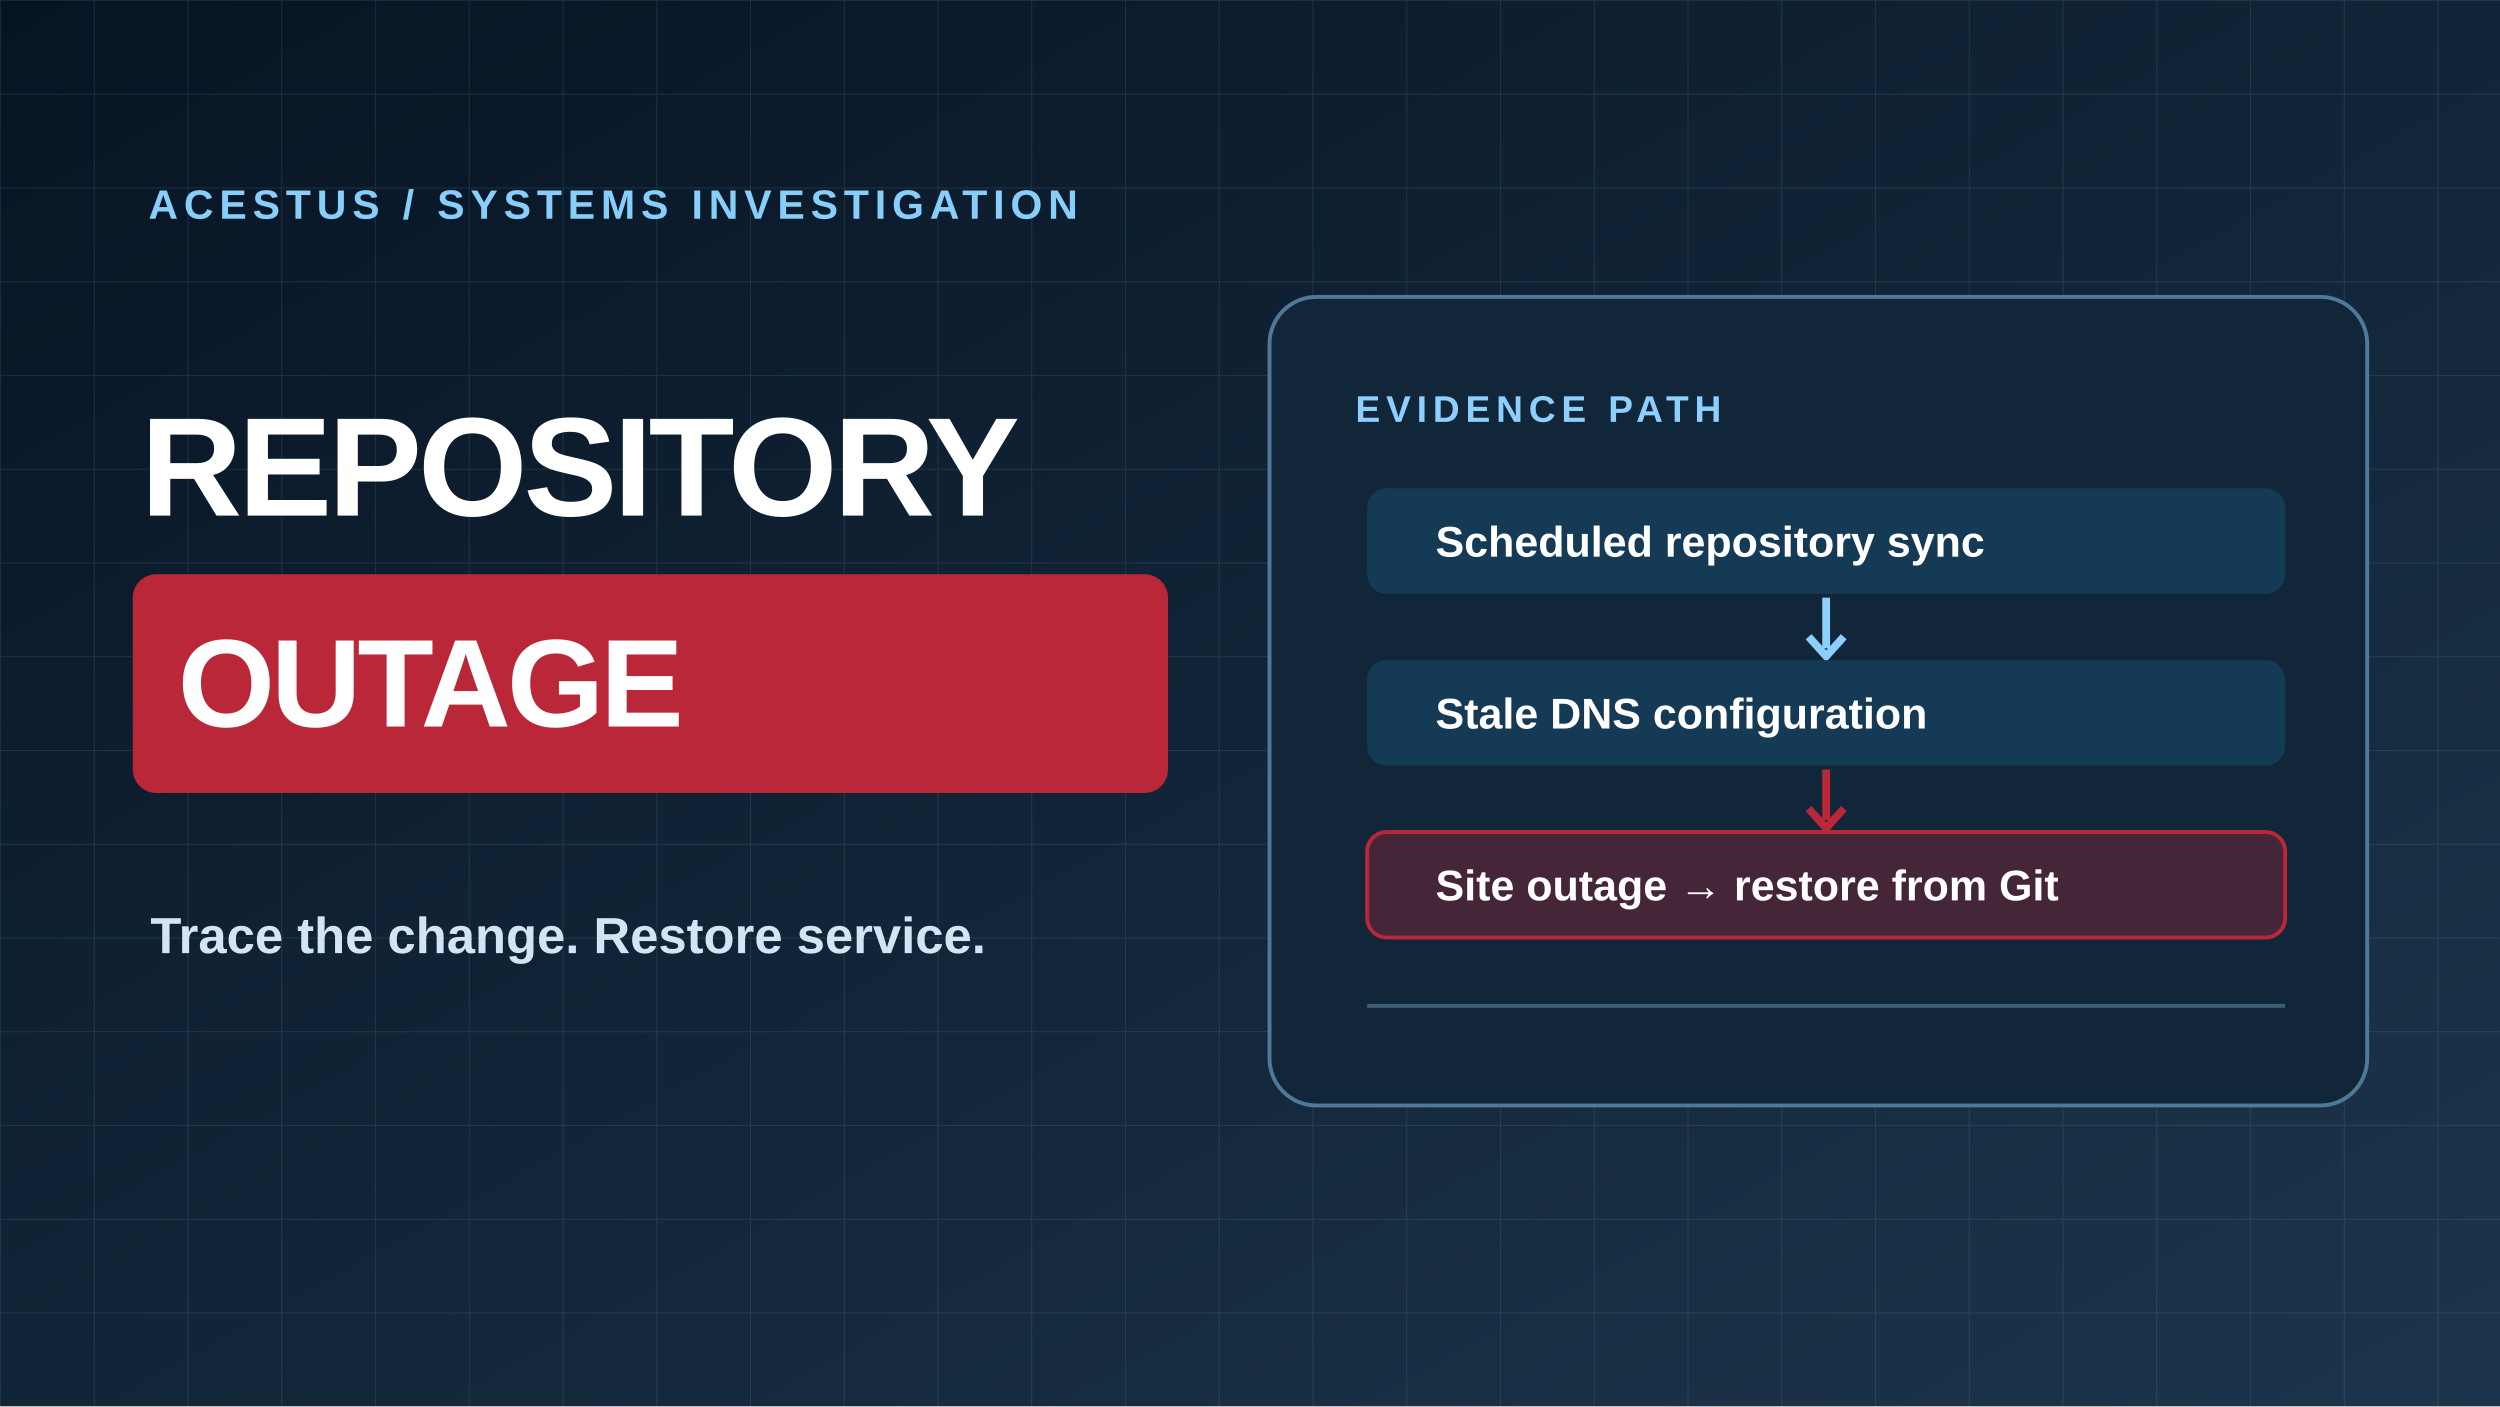
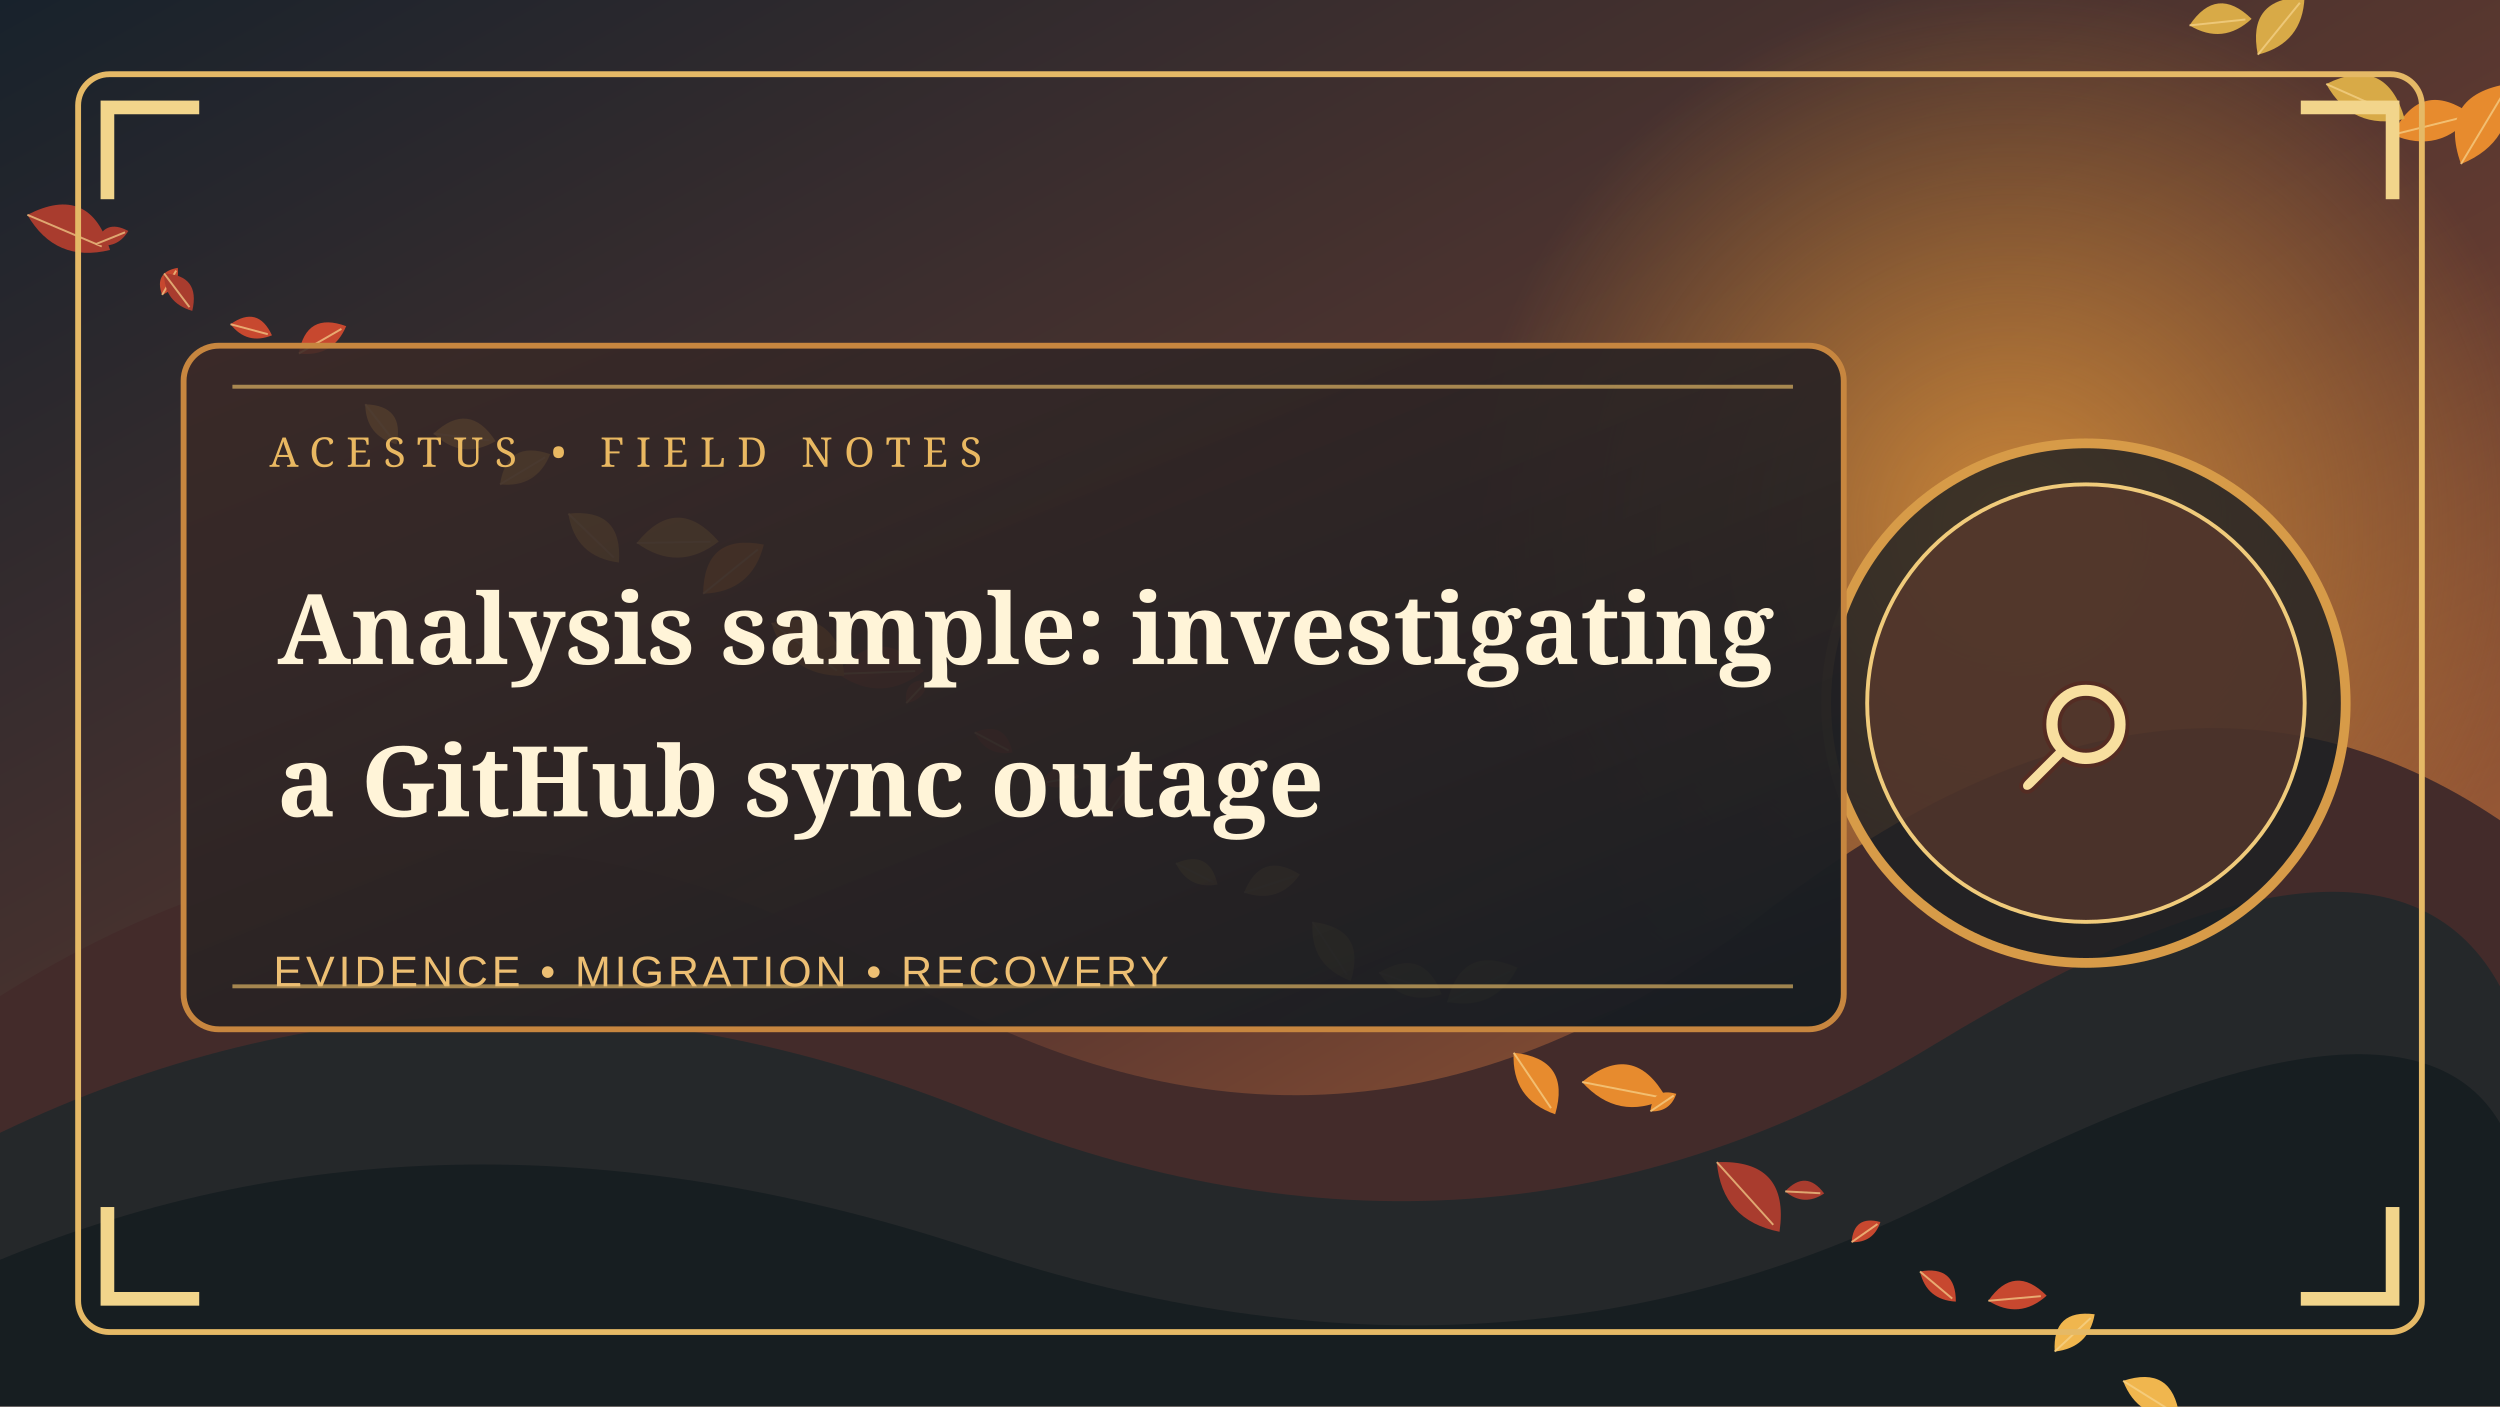
- <svg xmlns="http://www.w3.org/2000/svg" viewBox="0 0 1280 720" width="1280" height="720" role="img" aria-labelledby="title">
+ <svg xmlns="http://www.w3.org/2000/svg" width="1280" height="720" viewBox="0 0 1280 720">
  <defs>
-     <linearGradient id="background" x2="1" y2="1">
-       <stop stop-color="#071423" />
-       <stop offset="1" stop-color="#1c354c" />
+     <linearGradient id="sky" y2="1">
+       <stop stop-color="#18222c" />
+       <stop offset=".58" stop-color="#613a30" />
+       <stop offset="1" stop-color="#cb753a" />
    </linearGradient>
-     <pattern id="grid" width="48" height="48" patternUnits="userSpaceOnUse">
-       <path d="M48 0H0V48" fill="none" stroke="#a9c8e6" stroke-opacity=".12" />
-     </pattern>
+     <linearGradient id="panel" y2="1">
+       <stop stop-color="#3c2a27" stop-opacity=".87" />
+       <stop offset="1" stop-color="#161c21" stop-opacity=".98" />
+     </linearGradient>
+     <radialGradient id="sun">
+       <stop stop-color="#f6a63c" stop-opacity=".7" />
+       <stop offset="1" stop-color="#f6a63c" stop-opacity="0" />
+     </radialGradient>
  </defs>
-   <rect width="1280" height="720" fill="url(#background)" />
-   <rect width="1280" height="720" fill="url(#grid)" />
-   <g font-family="Arial, Helvetica, sans-serif" font-weight="700">
-     <text x="76" y="112" fill="#87cffa" font-size="21" letter-spacing="3">ACESTUS / SYSTEMS INVESTIGATION</text>
-     <text x="72" y="264" fill="#fff" font-size="72" letter-spacing="-2">REPOSITORY</text>
-     <rect x="68" y="294" width="530" height="112" rx="12" fill="#b92739" />
-     <text x="91" y="372" fill="#fff" font-size="64" letter-spacing="-2">OUTAGE</text>
-     <text x="77" y="488" fill="#d3e5f5" font-size="26">Trace the change. Restore service.</text>
-     <rect x="650" y="152" width="562" height="414" rx="24" fill="#12263a" stroke="#507898" stroke-width="2" />
-     <text x="694" y="216" fill="#8dcfff" font-size="19" letter-spacing="3">EVIDENCE PATH</text>
-     <rect x="700" y="250" width="470" height="54" rx="10" fill="#153a55" />
-     <text x="735" y="285" fill="#fff" font-size="22">Scheduled repository sync</text>
-     <path d="M935 306v26" stroke="#8dcfff" stroke-width="4" />
-     <path d="m926 326 9 10 9-10" fill="none" stroke="#8dcfff" stroke-width="4" />
-     <rect x="700" y="338" width="470" height="54" rx="10" fill="#153a55" />
-     <text x="735" y="373" fill="#fff" font-size="22">Stale DNS configuration</text>
-     <path d="M935 394v26" stroke="#b92739" stroke-width="4" />
-     <path d="m926 414 9 10 9-10" fill="none" stroke="#b92739" stroke-width="4" />
-     <rect x="700" y="426" width="470" height="54" rx="10" fill="#442638" stroke="#b92739" stroke-width="2" />
-     <text x="735" y="461" fill="#fff" font-size="22">Site outage → restore from Git</text>
-     <path d="M700 515H1170" stroke="#3e5c74" stroke-width="2" />
+   <rect width="1280" height="720" fill="url(#sky)" />
+   <circle cx="1030" cy="270" r="280" fill="url(#sun)" />
+   <path d="M0 510Q230 365 460 500T900 470T1280 420V720H0Z" fill="#432b2a" />
+   <path d="M0 580Q240 465 500 570T990 535T1280 505V720H0Z" fill="#25282a" />
+   <path d="M0 645Q230 550 500 640T1000 610T1280 575V720H0Z" fill="#171e21" />
+   <g transform="translate(83 151) rotate(-60)">
+     <path d="M0 0Q8 -9.6 16 0Q8 6 0 0" fill="#c7482f" />
+     <path d="M0 0l14.4 0" stroke="#f7d58d" stroke-opacity=".7" />
  </g>
+   <g transform="translate(256 248) rotate(-31)">
+     <path d="M0 0Q15 -18 30 0Q15 11.25 0 0" fill="#d8aa47" />
+     <path d="M0 0l27 0" stroke="#f7d58d" stroke-opacity=".7" />
+   </g>
+   <g transform="translate(429 345) rotate(-2)">
+     <path d="M0 0Q22 -26.4 44 0Q22 16.5 0 0" fill="#a93c2e" />
+     <path d="M0 0l39.6 0" stroke="#f7d58d" stroke-opacity=".7" />
+   </g>
+   <g transform="translate(602 442) rotate(27)">
+     <path d="M0 0Q12 -14.4 24 0Q12 9 0 0" fill="#f0b64e" />
+     <path d="M0 0l21.6 0" stroke="#f7d58d" stroke-opacity=".7" />
+   </g>
+   <g transform="translate(775 539) rotate(56)">
+     <path d="M0 0Q19 -22.8 38 0Q19 14.25 0 0" fill="#e78b2e" />
+     <path d="M0 0l34.2 0" stroke="#f7d58d" stroke-opacity=".7" />
+   </g>
+   <g transform="translate(948 636) rotate(-35)">
+     <path d="M0 0Q9 -10.8 18 0Q9 6.75 0 0" fill="#c7482f" />
+     <path d="M0 0l16.2 0" stroke="#f7d58d" stroke-opacity=".7" />
+   </g>
+   <g transform="translate(1121 13) rotate(-6)">
+     <path d="M0 0Q16 -19.2 32 0Q16 12 0 0" fill="#d8aa47" />
+     <path d="M0 0l28.8 0" stroke="#f7d58d" stroke-opacity=".7" />
+   </g>
+   <g transform="translate(14 110) rotate(23)">
+     <path d="M0 0Q23 -27.6 46 0Q23 17.25 0 0" fill="#a93c2e" />
+     <path d="M0 0l41.4 0" stroke="#f7d58d" stroke-opacity=".7" />
+   </g>
+   <g transform="translate(187 207) rotate(52)">
+     <path d="M0 0Q13 -15.6 26 0Q13 9.75 0 0" fill="#f0b64e" />
+     <path d="M0 0l23.4 0" stroke="#f7d58d" stroke-opacity=".7" />
+   </g>
+   <g transform="translate(360 304) rotate(-39)">
+     <path d="M0 0Q20 -24 40 0Q20 15 0 0" fill="#e78b2e" />
+     <path d="M0 0l36 0" stroke="#f7d58d" stroke-opacity=".7" />
+   </g>
+   <g transform="translate(533 401) rotate(-10)">
+     <path d="M0 0Q10 -12 20 0Q10 7.5 0 0" fill="#c7482f" />
+     <path d="M0 0l18 0" stroke="#f7d58d" stroke-opacity=".7" />
+   </g>
+   <g transform="translate(706 498) rotate(19)">
+     <path d="M0 0Q17 -20.4 34 0Q17 12.75 0 0" fill="#d8aa47" />
+     <path d="M0 0l30.6 0" stroke="#f7d58d" stroke-opacity=".7" />
+   </g>
+   <g transform="translate(879 595) rotate(48)">
+     <path d="M0 0Q24 -28.8 48 0Q24 18 0 0" fill="#a93c2e" />
+     <path d="M0 0l43.2 0" stroke="#f7d58d" stroke-opacity=".7" />
+   </g>
+   <g transform="translate(1052 692) rotate(-43)">
+     <path d="M0 0Q14 -16.8 28 0Q14 10.5 0 0" fill="#f0b64e" />
+     <path d="M0 0l25.2 0" stroke="#f7d58d" stroke-opacity=".7" />
+   </g>
+   <g transform="translate(1225 69) rotate(-14)">
+     <path d="M0 0Q21 -25.2 42 0Q21 15.75 0 0" fill="#e78b2e" />
+     <path d="M0 0l37.8 0" stroke="#f7d58d" stroke-opacity=".7" />
+   </g>
+   <g transform="translate(118 166) rotate(15)">
+     <path d="M0 0Q11 -13.2 22 0Q11 8.25 0 0" fill="#c7482f" />
+     <path d="M0 0l19.8 0" stroke="#f7d58d" stroke-opacity=".7" />
+   </g>
+   <g transform="translate(291 263) rotate(44)">
+     <path d="M0 0Q18 -21.6 36 0Q18 13.5 0 0" fill="#d8aa47" />
+     <path d="M0 0l32.4 0" stroke="#f7d58d" stroke-opacity=".7" />
+   </g>
+   <g transform="translate(464 360) rotate(-47)">
+     <path d="M0 0Q8 -9.6 16 0Q8 6 0 0" fill="#a93c2e" />
+     <path d="M0 0l14.4 0" stroke="#f7d58d" stroke-opacity=".7" />
+   </g>
+   <g transform="translate(637 457) rotate(-18)">
+     <path d="M0 0Q15 -18 30 0Q15 11.25 0 0" fill="#f0b64e" />
+     <path d="M0 0l27 0" stroke="#f7d58d" stroke-opacity=".7" />
+   </g>
+   <g transform="translate(810 554) rotate(11)">
+     <path d="M0 0Q22 -26.4 44 0Q22 16.5 0 0" fill="#e78b2e" />
+     <path d="M0 0l39.6 0" stroke="#f7d58d" stroke-opacity=".7" />
+   </g>
+   <g transform="translate(983 651) rotate(40)">
+     <path d="M0 0Q12 -14.4 24 0Q12 9 0 0" fill="#c7482f" />
+     <path d="M0 0l21.6 0" stroke="#f7d58d" stroke-opacity=".7" />
+   </g>
+   <g transform="translate(1156 28) rotate(-51)">
+     <path d="M0 0Q19 -22.8 38 0Q19 14.25 0 0" fill="#d8aa47" />
+     <path d="M0 0l34.2 0" stroke="#f7d58d" stroke-opacity=".7" />
+   </g>
+   <g transform="translate(49 125) rotate(-22)">
+     <path d="M0 0Q9 -10.8 18 0Q9 6.75 0 0" fill="#a93c2e" />
+     <path d="M0 0l16.2 0" stroke="#f7d58d" stroke-opacity=".7" />
+   </g>
+   <g transform="translate(222 222) rotate(7)">
+     <path d="M0 0Q16 -19.2 32 0Q16 12 0 0" fill="#f0b64e" />
+     <path d="M0 0l28.8 0" stroke="#f7d58d" stroke-opacity=".7" />
+   </g>
+   <g transform="translate(395 319) rotate(36)">
+     <path d="M0 0Q23 -27.6 46 0Q23 17.25 0 0" fill="#e78b2e" />
+     <path d="M0 0l41.4 0" stroke="#f7d58d" stroke-opacity=".7" />
+   </g>
+   <g transform="translate(568 416) rotate(-55)">
+     <path d="M0 0Q13 -15.6 26 0Q13 9.75 0 0" fill="#c7482f" />
+     <path d="M0 0l23.4 0" stroke="#f7d58d" stroke-opacity=".7" />
+   </g>
+   <g transform="translate(741 513) rotate(-26)">
+     <path d="M0 0Q20 -24 40 0Q20 15 0 0" fill="#d8aa47" />
+     <path d="M0 0l36 0" stroke="#f7d58d" stroke-opacity=".7" />
+   </g>
+   <g transform="translate(914 610) rotate(3)">
+     <path d="M0 0Q10 -12 20 0Q10 7.5 0 0" fill="#a93c2e" />
+     <path d="M0 0l18 0" stroke="#f7d58d" stroke-opacity=".7" />
+   </g>
+   <g transform="translate(1087 707) rotate(32)">
+     <path d="M0 0Q17 -20.4 34 0Q17 12.75 0 0" fill="#f0b64e" />
+     <path d="M0 0l30.6 0" stroke="#f7d58d" stroke-opacity=".7" />
+   </g>
+   <g transform="translate(1260 84) rotate(-59)">
+     <path d="M0 0Q24 -28.8 48 0Q24 18 0 0" fill="#e78b2e" />
+     <path d="M0 0l43.2 0" stroke="#f7d58d" stroke-opacity=".7" />
+   </g>
+   <g transform="translate(153 181) rotate(-30)">
+     <path d="M0 0Q14 -16.8 28 0Q14 10.5 0 0" fill="#c7482f" />
+     <path d="M0 0l25.2 0" stroke="#f7d58d" stroke-opacity=".7" />
+   </g>
+   <g transform="translate(326 278) rotate(-1)">
+     <path d="M0 0Q21 -25.2 42 0Q21 15.75 0 0" fill="#d8aa47" />
+     <path d="M0 0l37.8 0" stroke="#f7d58d" stroke-opacity=".7" />
+   </g>
+   <g transform="translate(499 375) rotate(28)">
+     <path d="M0 0Q11 -13.2 22 0Q11 8.25 0 0" fill="#a93c2e" />
+     <path d="M0 0l19.8 0" stroke="#f7d58d" stroke-opacity=".7" />
+   </g>
+   <g transform="translate(672 472) rotate(57)">
+     <path d="M0 0Q18 -21.6 36 0Q18 13.5 0 0" fill="#f0b64e" />
+     <path d="M0 0l32.4 0" stroke="#f7d58d" stroke-opacity=".7" />
+   </g>
+   <g transform="translate(845 569) rotate(-34)">
+     <path d="M0 0Q8 -9.6 16 0Q8 6 0 0" fill="#e78b2e" />
+     <path d="M0 0l14.4 0" stroke="#f7d58d" stroke-opacity=".7" />
+   </g>
+   <g transform="translate(1018 666) rotate(-5)">
+     <path d="M0 0Q15 -18 30 0Q15 11.25 0 0" fill="#c7482f" />
+     <path d="M0 0l27 0" stroke="#f7d58d" stroke-opacity=".7" />
+   </g>
+   <g transform="translate(1191 43) rotate(24)">
+     <path d="M0 0Q22 -26.4 44 0Q22 16.5 0 0" fill="#d8aa47" />
+     <path d="M0 0l39.6 0" stroke="#f7d58d" stroke-opacity=".7" />
+   </g>
+   <g transform="translate(84 140) rotate(53)">
+     <path d="M0 0Q12 -14.4 24 0Q12 9 0 0" fill="#a93c2e" />
+     <path d="M0 0l21.6 0" stroke="#f7d58d" stroke-opacity=".7" />
+   </g>
+   <rect x="40" y="38" width="1200" height="644" rx="16" fill="none" stroke="#e5b966" stroke-width="3" />
+   <path d="M55 102V55h47M1178 55h47v47M55 618v47h47M1178 665h47v-47" fill="none" stroke="#f2d58b" stroke-width="7" />
+   <circle cx="1068" cy="360" r="133" fill="#1c2024" fill-opacity=".8" stroke="#d79b48" stroke-width="5" />
+   <circle cx="1068" cy="360" r="112" fill="#5c392d" fill-opacity=".7" stroke="#f0cb7b" stroke-width="2" />
+   <text x="1068" y="405" text-anchor="middle" font-family="Georgia,serif" font-size="118" fill="#f8df9f" stroke="#542c23" stroke-width="4" paint-order="stroke">⌕</text>
+   <rect x="94" y="177" width="850" height="350" rx="18" fill="url(#panel)" stroke="#c7863f" stroke-width="3" />
+   <path d="M119 198H918M119 505H918" stroke="#e7bb68" stroke-opacity=".65" stroke-width="2" />
+   <text x="138" y="239" fill="#e9b861" font-family="Georgia,serif" font-size="21" letter-spacing="6">ACESTUS • FIELD NOTES</text>
+   <text x="142" y="340" fill="#fff4d8" font-family="Georgia,serif" font-size="50" font-weight="bold">Analysis sample: investigating</text>
+   <text x="142" y="418" fill="#fff4d8" font-family="Georgia,serif" font-size="50" font-weight="bold">a GitHub sync outage</text>
+   <text x="140" y="505" fill="#edbf73" font-family="Arial,sans-serif" font-size="22" letter-spacing="2">EVIDENCE • MIGRATION • RECOVERY</text>
</svg>
